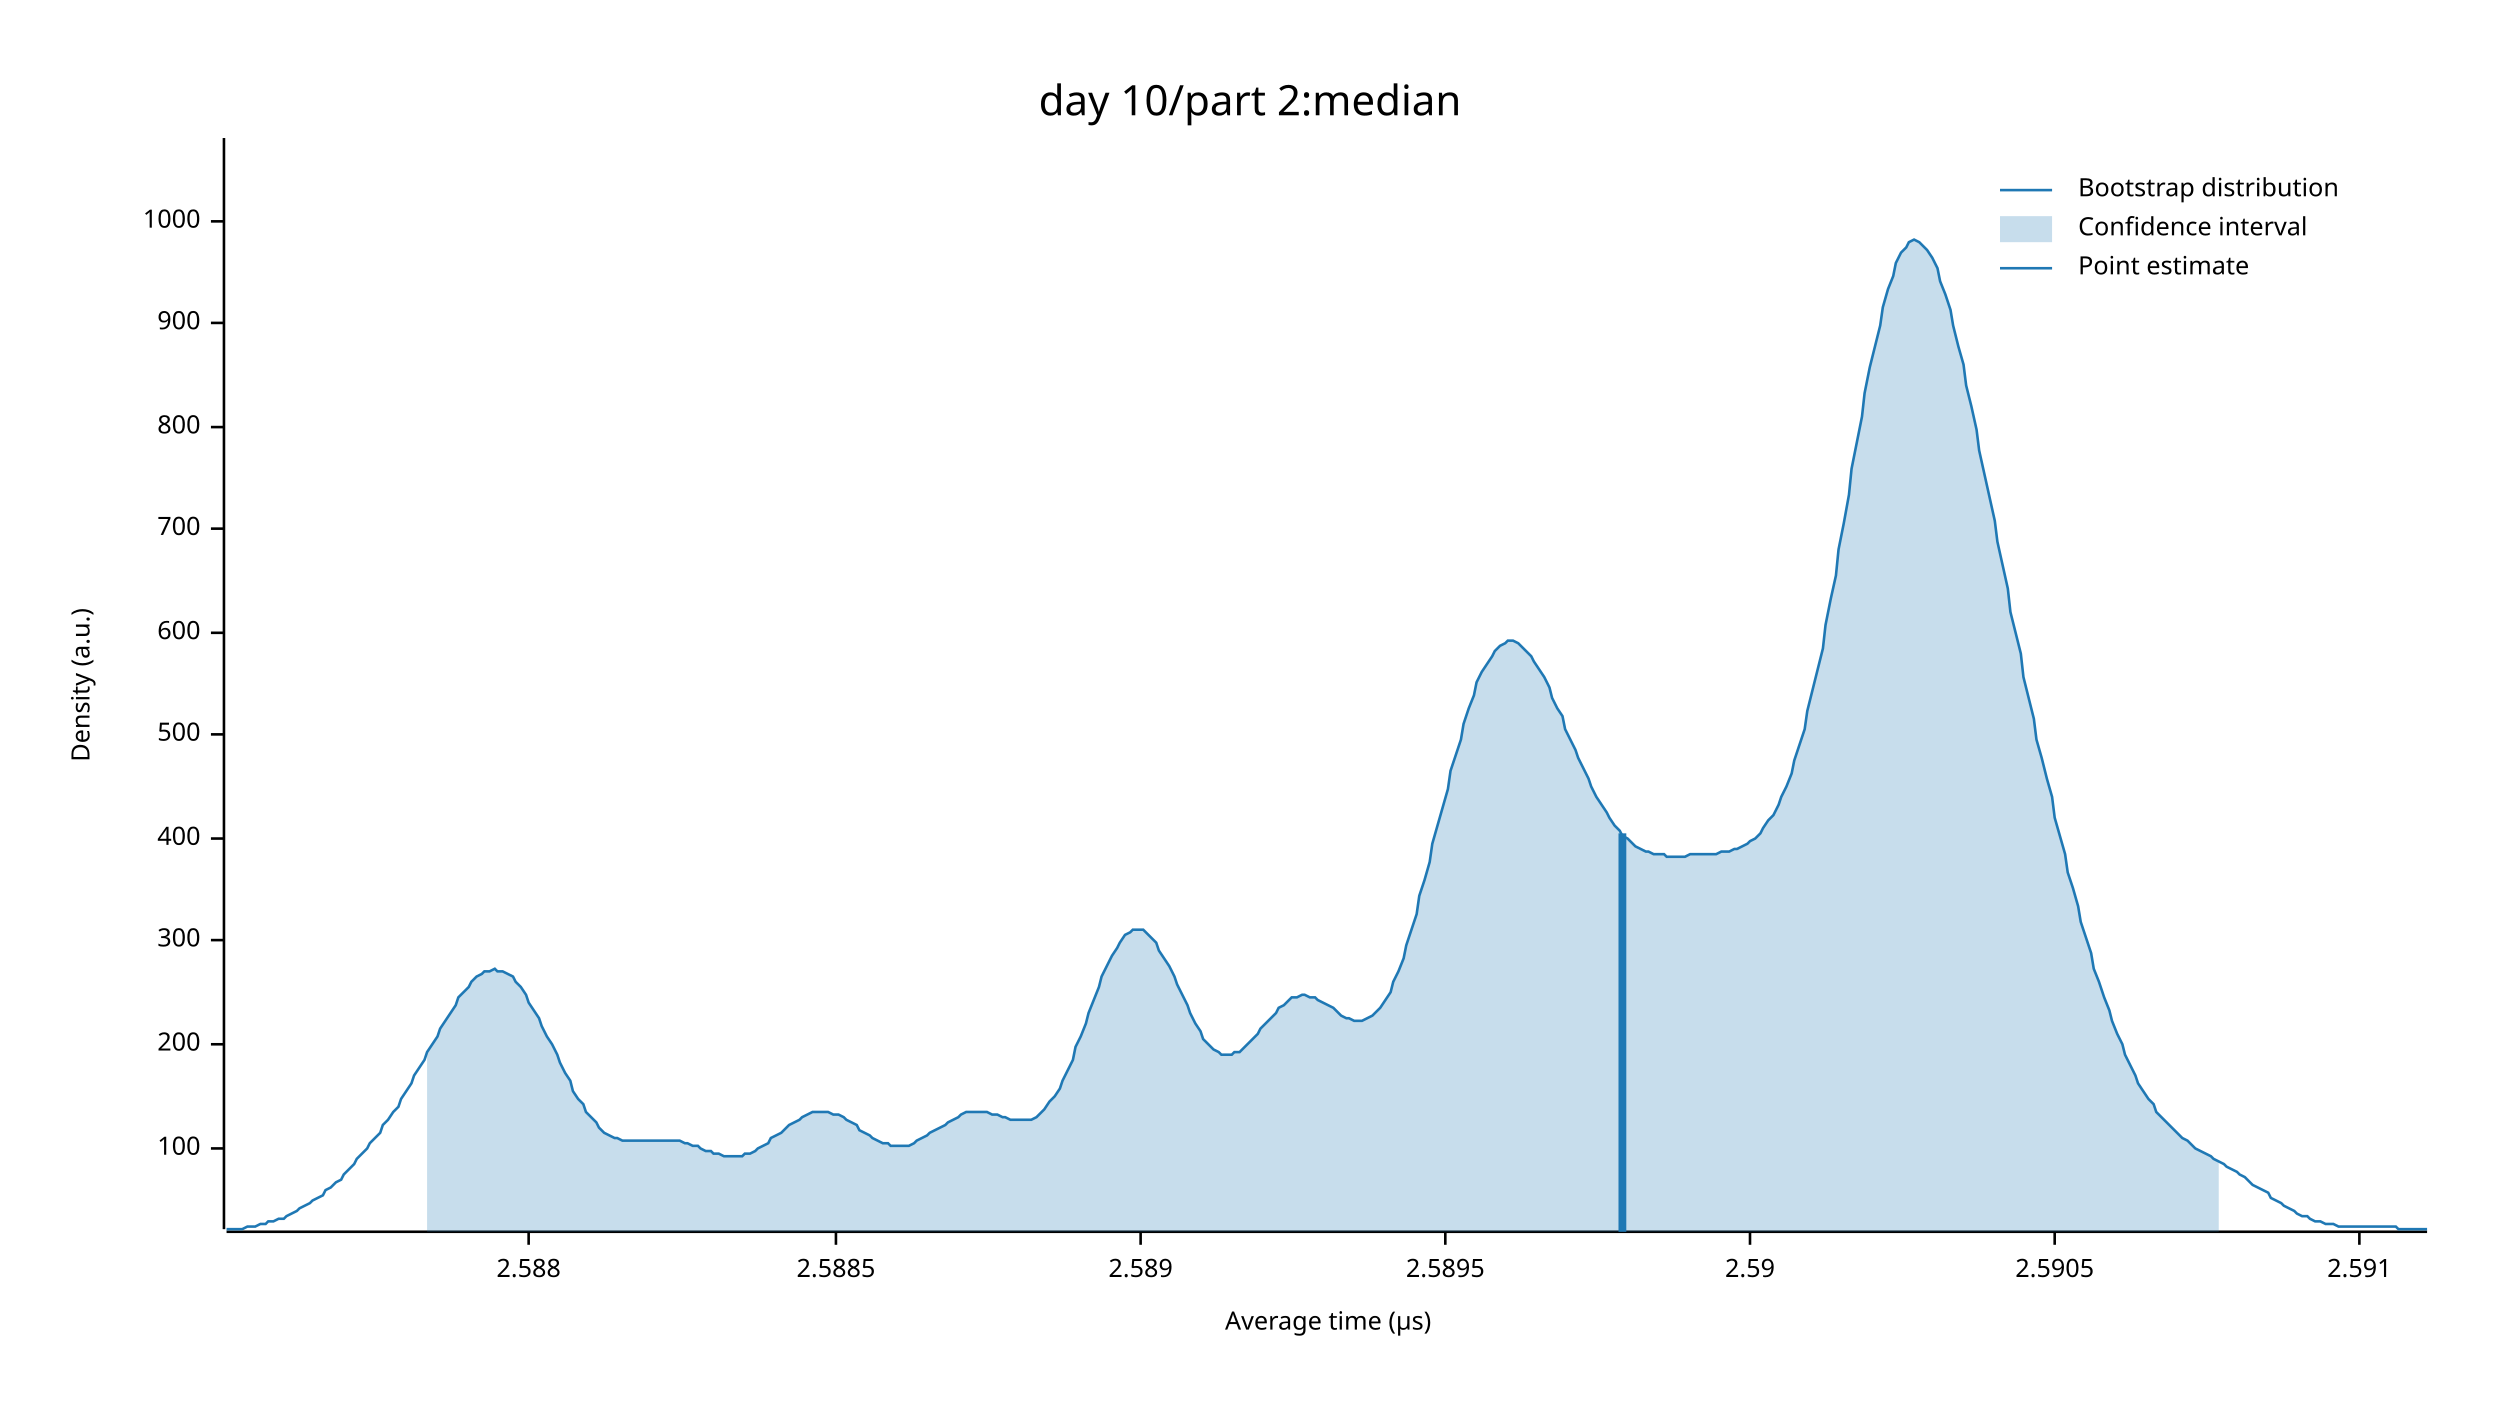
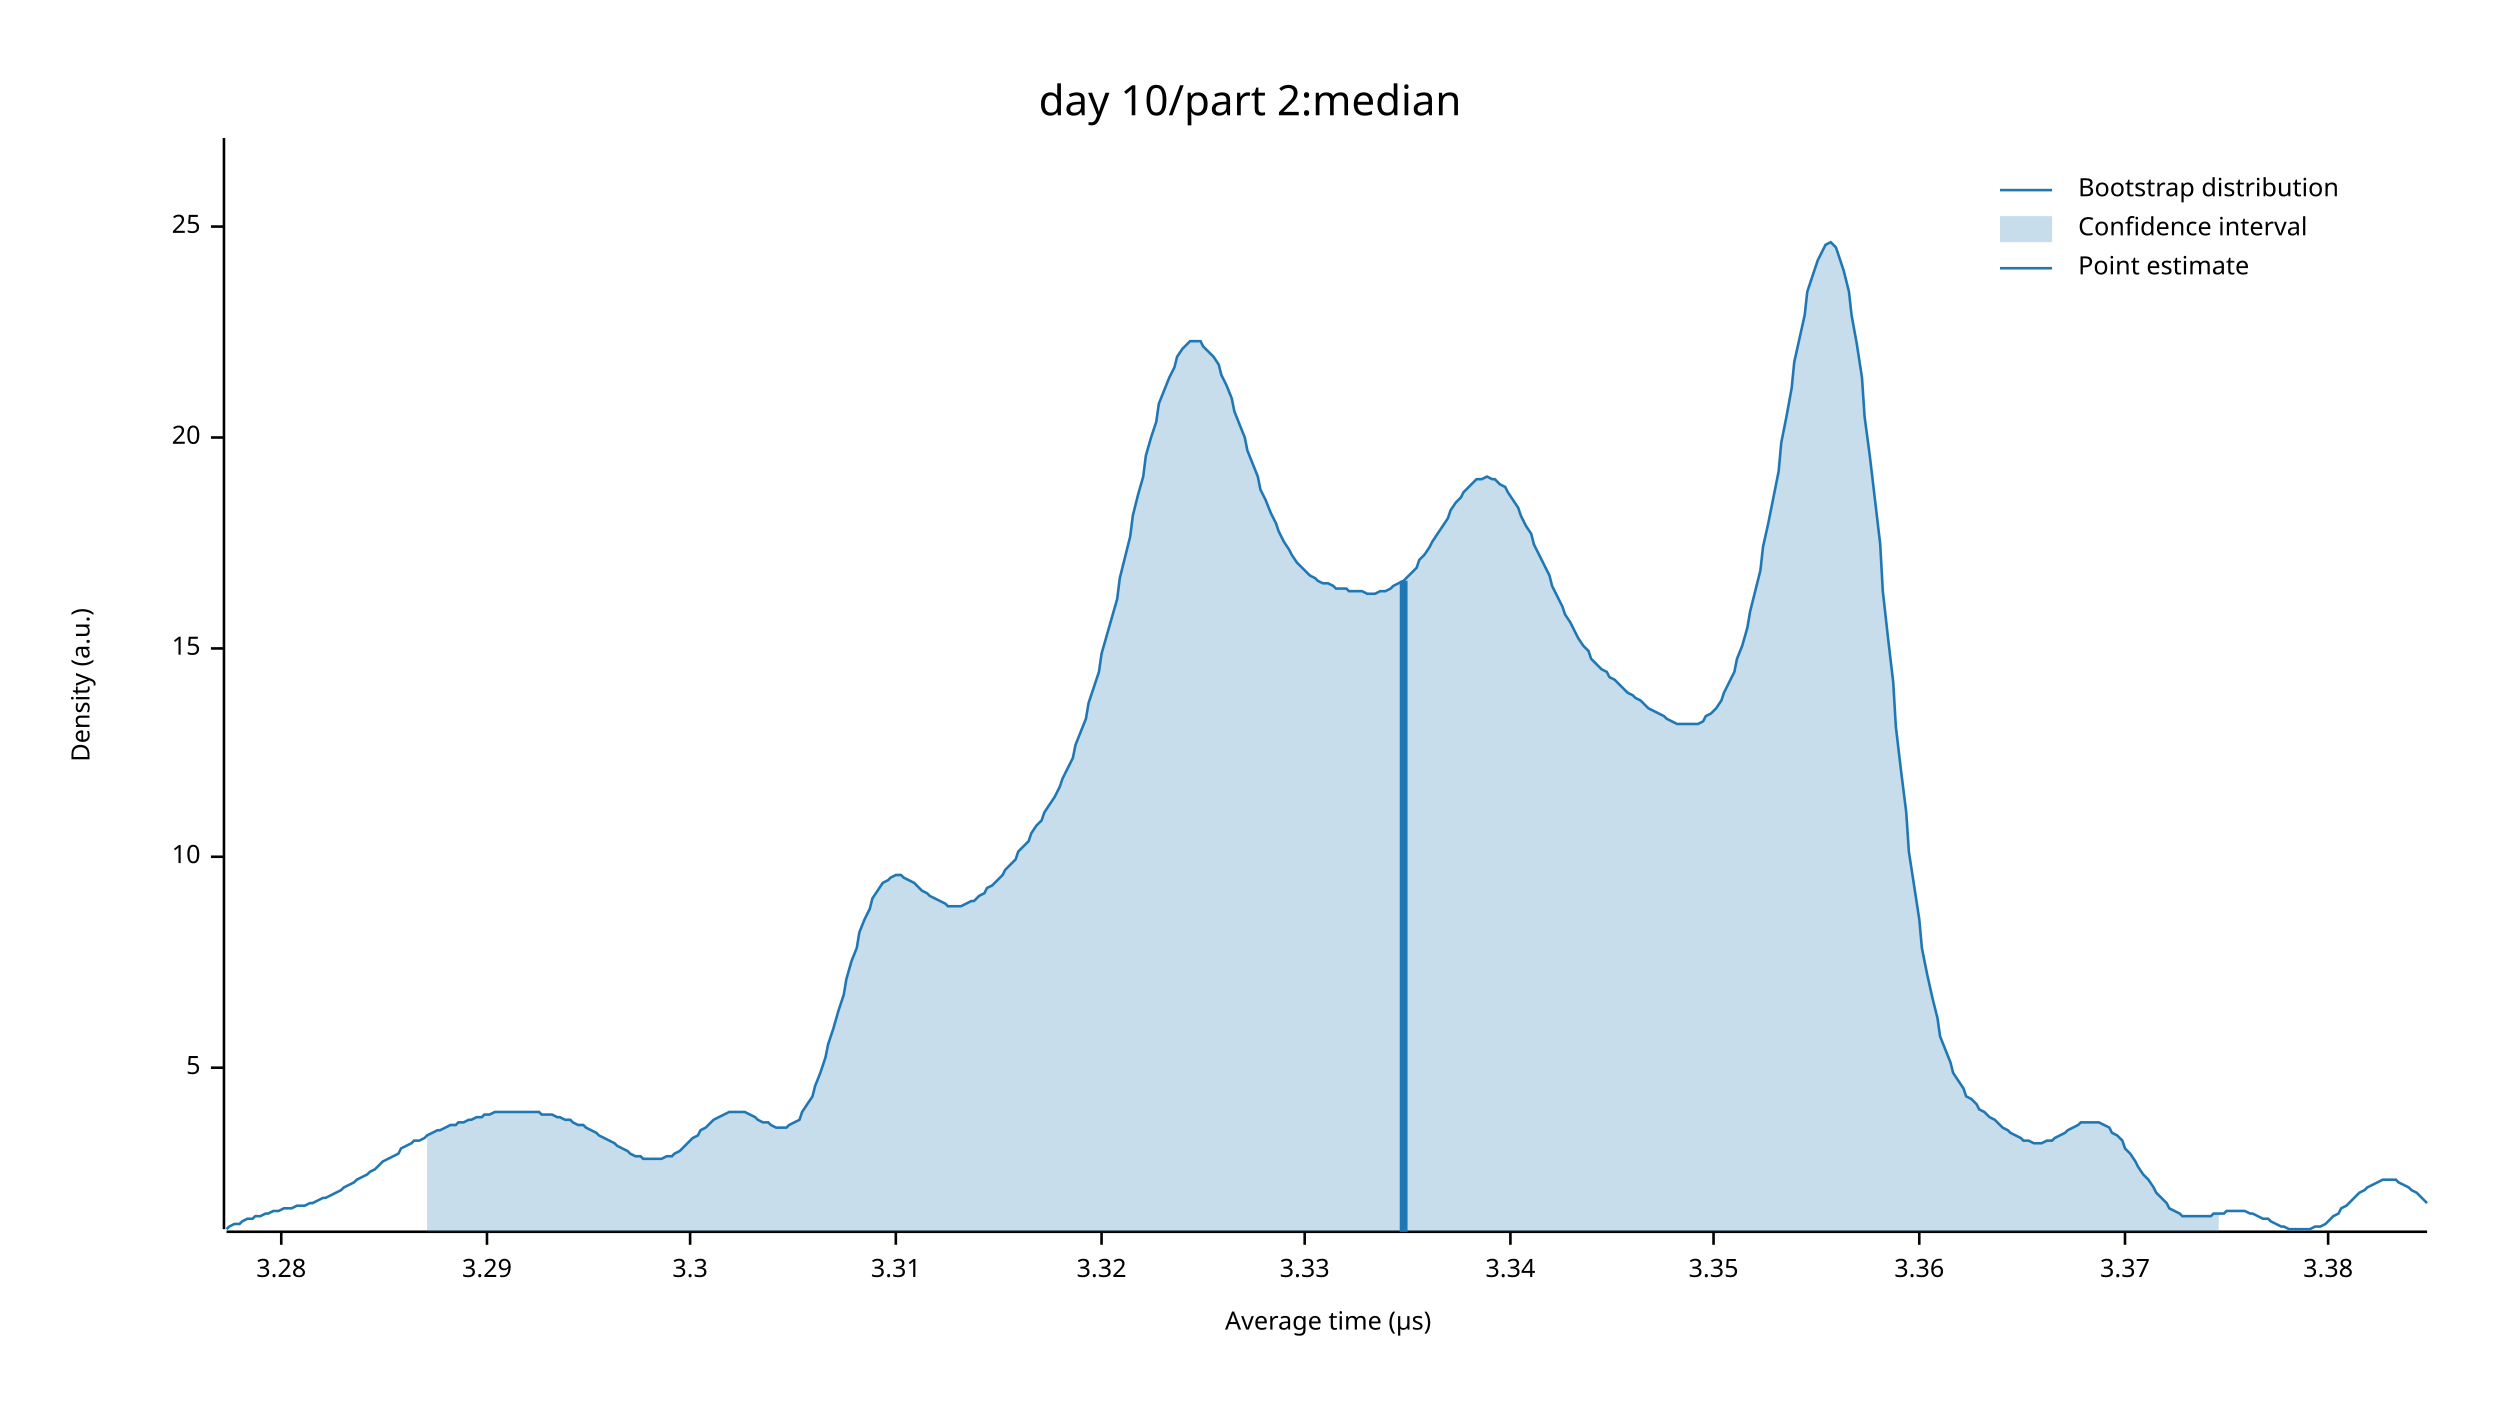
<svg xmlns="http://www.w3.org/2000/svg" width="960" height="540" viewBox="0 0 960 540">
  <text x="480" y="32" dy="0.76em" text-anchor="middle" font-family="sans-serif" font-size="16.129" opacity="1" fill="#000000">
day 10/part 2:median
</text>
  <text x="27" y="263" dy="0.76em" text-anchor="middle" font-family="sans-serif" font-size="9.677" opacity="1" fill="#000000" transform="rotate(270, 27, 263)">
Density (a.u.)
</text>
  <text x="510" y="513" dy="-0.5ex" text-anchor="middle" font-family="sans-serif" font-size="9.677" opacity="1" fill="#000000">
Average time (µs)
</text>
  <polyline fill="none" opacity="1" stroke="#000000" stroke-width="1" points="86,53 86,472 " />
-   <text x="77" y="441" dy="0.5ex" text-anchor="end" font-family="sans-serif" font-size="9.677" opacity="1" fill="#000000">
- 100
+   <text x="77" y="410" dy="0.5ex" text-anchor="end" font-family="sans-serif" font-size="9.677" opacity="1" fill="#000000">
+ 5
</text>
-   <polyline fill="none" opacity="1" stroke="#000000" stroke-width="1" points="81,441 86,441 " />
-   <text x="77" y="401" dy="0.5ex" text-anchor="end" font-family="sans-serif" font-size="9.677" opacity="1" fill="#000000">
- 200
+   <polyline fill="none" opacity="1" stroke="#000000" stroke-width="1" points="81,410 86,410 " />
+   <text x="77" y="329" dy="0.5ex" text-anchor="end" font-family="sans-serif" font-size="9.677" opacity="1" fill="#000000">
+ 10
</text>
-   <polyline fill="none" opacity="1" stroke="#000000" stroke-width="1" points="81,401 86,401 " />
-   <text x="77" y="361" dy="0.5ex" text-anchor="end" font-family="sans-serif" font-size="9.677" opacity="1" fill="#000000">
- 300
+   <polyline fill="none" opacity="1" stroke="#000000" stroke-width="1" points="81,329 86,329 " />
+   <text x="77" y="249" dy="0.5ex" text-anchor="end" font-family="sans-serif" font-size="9.677" opacity="1" fill="#000000">
+ 15
</text>
-   <polyline fill="none" opacity="1" stroke="#000000" stroke-width="1" points="81,361 86,361 " />
-   <text x="77" y="322" dy="0.5ex" text-anchor="end" font-family="sans-serif" font-size="9.677" opacity="1" fill="#000000">
- 400
+   <polyline fill="none" opacity="1" stroke="#000000" stroke-width="1" points="81,249 86,249 " />
+   <text x="77" y="168" dy="0.5ex" text-anchor="end" font-family="sans-serif" font-size="9.677" opacity="1" fill="#000000">
+ 20
</text>
-   <polyline fill="none" opacity="1" stroke="#000000" stroke-width="1" points="81,322 86,322 " />
-   <text x="77" y="282" dy="0.5ex" text-anchor="end" font-family="sans-serif" font-size="9.677" opacity="1" fill="#000000">
- 500
+   <polyline fill="none" opacity="1" stroke="#000000" stroke-width="1" points="81,168 86,168 " />
+   <text x="77" y="87" dy="0.5ex" text-anchor="end" font-family="sans-serif" font-size="9.677" opacity="1" fill="#000000">
+ 25
</text>
-   <polyline fill="none" opacity="1" stroke="#000000" stroke-width="1" points="81,282 86,282 " />
-   <text x="77" y="243" dy="0.5ex" text-anchor="end" font-family="sans-serif" font-size="9.677" opacity="1" fill="#000000">
- 600
+   <polyline fill="none" opacity="1" stroke="#000000" stroke-width="1" points="81,87 86,87 " />
+   <polyline fill="none" opacity="1" stroke="#000000" stroke-width="1" points="87,473 932,473 " />
+   <text x="108" y="483" dy="0.76em" text-anchor="middle" font-family="sans-serif" font-size="9.677" opacity="1" fill="#000000">
+ 3.28
</text>
-   <polyline fill="none" opacity="1" stroke="#000000" stroke-width="1" points="81,243 86,243 " />
-   <text x="77" y="203" dy="0.5ex" text-anchor="end" font-family="sans-serif" font-size="9.677" opacity="1" fill="#000000">
- 700
+   <polyline fill="none" opacity="1" stroke="#000000" stroke-width="1" points="108,473 108,478 " />
+   <text x="187" y="483" dy="0.76em" text-anchor="middle" font-family="sans-serif" font-size="9.677" opacity="1" fill="#000000">
+ 3.29
</text>
-   <polyline fill="none" opacity="1" stroke="#000000" stroke-width="1" points="81,203 86,203 " />
-   <text x="77" y="164" dy="0.5ex" text-anchor="end" font-family="sans-serif" font-size="9.677" opacity="1" fill="#000000">
- 800
+   <polyline fill="none" opacity="1" stroke="#000000" stroke-width="1" points="187,473 187,478 " />
+   <text x="265" y="483" dy="0.76em" text-anchor="middle" font-family="sans-serif" font-size="9.677" opacity="1" fill="#000000">
+ 3.3
</text>
-   <polyline fill="none" opacity="1" stroke="#000000" stroke-width="1" points="81,164 86,164 " />
-   <text x="77" y="124" dy="0.5ex" text-anchor="end" font-family="sans-serif" font-size="9.677" opacity="1" fill="#000000">
- 900
+   <polyline fill="none" opacity="1" stroke="#000000" stroke-width="1" points="265,473 265,478 " />
+   <text x="344" y="483" dy="0.76em" text-anchor="middle" font-family="sans-serif" font-size="9.677" opacity="1" fill="#000000">
+ 3.31
</text>
-   <polyline fill="none" opacity="1" stroke="#000000" stroke-width="1" points="81,124 86,124 " />
-   <text x="77" y="85" dy="0.5ex" text-anchor="end" font-family="sans-serif" font-size="9.677" opacity="1" fill="#000000">
- 1000
+   <polyline fill="none" opacity="1" stroke="#000000" stroke-width="1" points="344,473 344,478 " />
+   <text x="423" y="483" dy="0.76em" text-anchor="middle" font-family="sans-serif" font-size="9.677" opacity="1" fill="#000000">
+ 3.32
</text>
-   <polyline fill="none" opacity="1" stroke="#000000" stroke-width="1" points="81,85 86,85 " />
-   <polyline fill="none" opacity="1" stroke="#000000" stroke-width="1" points="87,473 932,473 " />
-   <text x="203" y="483" dy="0.76em" text-anchor="middle" font-family="sans-serif" font-size="9.677" opacity="1" fill="#000000">
- 2.588
+   <polyline fill="none" opacity="1" stroke="#000000" stroke-width="1" points="423,473 423,478 " />
+   <text x="501" y="483" dy="0.76em" text-anchor="middle" font-family="sans-serif" font-size="9.677" opacity="1" fill="#000000">
+ 3.33
</text>
-   <polyline fill="none" opacity="1" stroke="#000000" stroke-width="1" points="203,473 203,478 " />
-   <text x="321" y="483" dy="0.76em" text-anchor="middle" font-family="sans-serif" font-size="9.677" opacity="1" fill="#000000">
- 2.5885
+   <polyline fill="none" opacity="1" stroke="#000000" stroke-width="1" points="501,473 501,478 " />
+   <text x="580" y="483" dy="0.76em" text-anchor="middle" font-family="sans-serif" font-size="9.677" opacity="1" fill="#000000">
+ 3.34
</text>
-   <polyline fill="none" opacity="1" stroke="#000000" stroke-width="1" points="321,473 321,478 " />
-   <text x="438" y="483" dy="0.76em" text-anchor="middle" font-family="sans-serif" font-size="9.677" opacity="1" fill="#000000">
- 2.589
+   <polyline fill="none" opacity="1" stroke="#000000" stroke-width="1" points="580,473 580,478 " />
+   <text x="658" y="483" dy="0.76em" text-anchor="middle" font-family="sans-serif" font-size="9.677" opacity="1" fill="#000000">
+ 3.35
</text>
-   <polyline fill="none" opacity="1" stroke="#000000" stroke-width="1" points="438,473 438,478 " />
-   <text x="555" y="483" dy="0.76em" text-anchor="middle" font-family="sans-serif" font-size="9.677" opacity="1" fill="#000000">
- 2.5895
+   <polyline fill="none" opacity="1" stroke="#000000" stroke-width="1" points="658,473 658,478 " />
+   <text x="737" y="483" dy="0.76em" text-anchor="middle" font-family="sans-serif" font-size="9.677" opacity="1" fill="#000000">
+ 3.36
</text>
-   <polyline fill="none" opacity="1" stroke="#000000" stroke-width="1" points="555,473 555,478 " />
-   <text x="672" y="483" dy="0.76em" text-anchor="middle" font-family="sans-serif" font-size="9.677" opacity="1" fill="#000000">
- 2.59
+   <polyline fill="none" opacity="1" stroke="#000000" stroke-width="1" points="737,473 737,478 " />
+   <text x="816" y="483" dy="0.76em" text-anchor="middle" font-family="sans-serif" font-size="9.677" opacity="1" fill="#000000">
+ 3.37
</text>
-   <polyline fill="none" opacity="1" stroke="#000000" stroke-width="1" points="672,473 672,478 " />
-   <text x="789" y="483" dy="0.76em" text-anchor="middle" font-family="sans-serif" font-size="9.677" opacity="1" fill="#000000">
- 2.5905
+   <polyline fill="none" opacity="1" stroke="#000000" stroke-width="1" points="816,473 816,478 " />
+   <text x="894" y="483" dy="0.76em" text-anchor="middle" font-family="sans-serif" font-size="9.677" opacity="1" fill="#000000">
+ 3.38
</text>
-   <polyline fill="none" opacity="1" stroke="#000000" stroke-width="1" points="789,473 789,478 " />
-   <text x="906" y="483" dy="0.76em" text-anchor="middle" font-family="sans-serif" font-size="9.677" opacity="1" fill="#000000">
- 2.591
- </text>
-   <polyline fill="none" opacity="1" stroke="#000000" stroke-width="1" points="906,473 906,478 " />
-   <polyline fill="none" opacity="1" stroke="#1F78B4" stroke-width="1" points="87,472 88,472 90,472 92,472 93,472 95,471 97,471 98,471 100,470 102,470 103,469 105,469 107,468 109,468 110,467 112,466 114,465 115,464 117,463 119,462 120,461 122,460 124,459 125,457 127,456 129,454 131,453 132,451 134,449 136,447 137,445 139,443 141,441 142,439 144,437 146,435 147,432 149,430 151,427 153,425 154,422 156,419 158,416 159,413 161,410 163,407 164,404 166,401 168,398 169,395 171,392 173,389 175,386 176,383 178,381 180,379 181,377 183,375 185,374 186,373 188,373 190,372 191,373 193,373 195,374 197,375 198,377 200,379 202,382 203,385 205,388 207,391 208,394 210,398 212,401 214,405 215,408 217,412 219,415 220,419 222,422 224,424 225,427 227,429 229,431 230,433 232,435 234,436 236,437 237,437 239,438 241,438 242,438 244,438 246,438 247,438 249,438 251,438 252,438 254,438 256,438 258,438 259,438 261,438 263,439 264,439 266,440 268,440 269,441 271,442 273,442 274,443 276,443 278,444 280,444 281,444 283,444 285,444 286,443 288,443 290,442 291,441 293,440 295,439 296,437 298,436 300,435 302,433 303,432 305,431 307,430 308,429 310,428 312,427 313,427 315,427 317,427 318,427 320,428 322,428 324,429 325,430 327,431 329,432 330,434 332,435 334,436 335,437 337,438 339,439 341,439 342,440 344,440 346,440 347,440 349,440 351,439 352,438 354,437 356,436 357,435 359,434 361,433 363,432 364,431 366,430 368,429 369,428 371,427 373,427 374,427 376,427 378,427 379,427 381,428 383,428 385,429 386,429 388,430 390,430 391,430 393,430 395,430 396,430 398,429 400,427 401,426 403,423 405,421 407,418 408,415 410,411 412,407 413,402 415,398 417,393 418,389 420,384 422,379 423,375 425,371 427,367 429,364 430,362 432,359 434,358 435,357 437,357 439,357 440,358 442,360 444,362 445,365 447,368 449,371 451,375 452,378 454,382 456,386 457,389 459,393 461,396 462,399 464,401 466,403 468,404 469,405 471,405 473,405 474,404 476,404 478,402 479,401 481,399 483,397 484,395 486,393 488,391 490,389 491,387 493,386 495,384 496,383 498,383 500,382 501,382 503,383 505,383 506,384 508,385 510,386 512,387 513,388 515,390 517,391 518,391 520,392 522,392 523,392 525,391 527,390 528,389 530,387 532,384 534,381 535,377 537,373 539,368 540,363 542,357 544,351 545,344 547,338 549,331 550,324 552,317 554,310 556,303 557,296 559,290 561,284 562,278 564,272 566,267 567,262 569,258 571,255 573,252 574,250 576,248 578,247 579,246 581,246 583,247 584,248 586,250 588,252 589,254 591,257 593,260 595,264 596,268 598,272 600,275 601,280 603,284 605,288 606,291 608,295 610,299 611,302 613,306 615,309 617,312 618,314 620,317 622,319 623,321 625,322 627,324 628,325 630,326 632,327 633,327 635,328 637,328 639,328 640,329 642,329 644,329 645,329 647,329 649,328 650,328 652,328 654,328 655,328 657,328 659,328 661,327 662,327 664,327 666,326 667,326 669,325 671,324 672,323 674,322 676,320 677,318 679,315 681,313 683,309 684,306 686,302 688,297 689,292 691,286 693,280 694,273 696,265 698,257 700,249 701,240 703,230 705,221 706,211 708,201 710,190 711,180 713,170 715,160 716,151 718,141 720,133 722,125 723,118 725,111 727,106 728,101 730,97 732,95 733,93 735,92 737,93 738,94 740,96 742,99 744,103 745,108 747,113 749,119 750,125 752,133 754,140 755,148 757,156 759,165 760,173 762,182 764,191 766,200 767,208 769,217 771,226 772,235 774,243 776,251 777,260 779,268 781,276 782,284 784,291 786,299 788,306 789,314 791,321 793,328 794,335 796,341 798,348 799,354 801,360 803,366 804,372 806,377 808,383 810,388 811,392 813,397 815,401 816,405 818,409 820,413 821,416 823,419 825,422 827,424 828,427 830,429 832,431 833,432 835,434 837,436 838,437 840,438 842,440 843,441 845,442 847,443 849,444 850,445 852,446 854,447 855,448 857,449 859,450 860,451 862,452 864,454 865,455 867,456 869,457 871,458 872,460 874,461 876,462 877,463 879,464 881,465 882,466 884,467 886,467 887,468 889,469 891,469 893,470 894,470 896,470 898,471 899,471 901,471 903,471 904,471 906,471 908,471 909,471 911,471 913,471 915,471 916,471 918,471 920,471 921,472 923,472 925,472 926,472 928,472 930,472 932,472 " />
-   <polygon opacity="0.25" fill="#1F78B4" points="164,404 166,401 168,398 169,395 171,392 173,389 175,386 176,383 178,381 180,379 181,377 183,375 185,374 186,373 188,373 190,372 191,373 193,373 195,374 197,375 198,377 200,379 202,382 203,385 205,388 207,391 208,394 210,398 212,401 214,405 215,408 217,412 219,415 220,419 222,422 224,424 225,427 227,429 229,431 230,433 232,435 234,436 236,437 237,437 239,438 241,438 242,438 244,438 246,438 247,438 249,438 251,438 252,438 254,438 256,438 258,438 259,438 261,438 263,439 264,439 266,440 268,440 269,441 271,442 273,442 274,443 276,443 278,444 280,444 281,444 283,444 285,444 286,443 288,443 290,442 291,441 293,440 295,439 296,437 298,436 300,435 302,433 303,432 305,431 307,430 308,429 310,428 312,427 313,427 315,427 317,427 318,427 320,428 322,428 324,429 325,430 327,431 329,432 330,434 332,435 334,436 335,437 337,438 339,439 341,439 342,440 344,440 346,440 347,440 349,440 351,439 352,438 354,437 356,436 357,435 359,434 361,433 363,432 364,431 366,430 368,429 369,428 371,427 373,427 374,427 376,427 378,427 379,427 381,428 383,428 385,429 386,429 388,430 390,430 391,430 393,430 395,430 396,430 398,429 400,427 401,426 403,423 405,421 407,418 408,415 410,411 412,407 413,402 415,398 417,393 418,389 420,384 422,379 423,375 425,371 427,367 429,364 430,362 432,359 434,358 435,357 437,357 439,357 440,358 442,360 444,362 445,365 447,368 449,371 451,375 452,378 454,382 456,386 457,389 459,393 461,396 462,399 464,401 466,403 468,404 469,405 471,405 473,405 474,404 476,404 478,402 479,401 481,399 483,397 484,395 486,393 488,391 490,389 491,387 493,386 495,384 496,383 498,383 500,382 501,382 503,383 505,383 506,384 508,385 510,386 512,387 513,388 515,390 517,391 518,391 520,392 522,392 523,392 525,391 527,390 528,389 530,387 532,384 534,381 535,377 537,373 539,368 540,363 542,357 544,351 545,344 547,338 549,331 550,324 552,317 554,310 556,303 557,296 559,290 561,284 562,278 564,272 566,267 567,262 569,258 571,255 573,252 574,250 576,248 578,247 579,246 581,246 583,247 584,248 586,250 588,252 589,254 591,257 593,260 595,264 596,268 598,272 600,275 601,280 603,284 605,288 606,291 608,295 610,299 611,302 613,306 615,309 617,312 618,314 620,317 622,319 623,321 625,322 627,324 628,325 630,326 632,327 633,327 635,328 637,328 639,328 640,329 642,329 644,329 645,329 647,329 649,328 650,328 652,328 654,328 655,328 657,328 659,328 661,327 662,327 664,327 666,326 667,326 669,325 671,324 672,323 674,322 676,320 677,318 679,315 681,313 683,309 684,306 686,302 688,297 689,292 691,286 693,280 694,273 696,265 698,257 700,249 701,240 703,230 705,221 706,211 708,201 710,190 711,180 713,170 715,160 716,151 718,141 720,133 722,125 723,118 725,111 727,106 728,101 730,97 732,95 733,93 735,92 737,93 738,94 740,96 742,99 744,103 745,108 747,113 749,119 750,125 752,133 754,140 755,148 757,156 759,165 760,173 762,182 764,191 766,200 767,208 769,217 771,226 772,235 774,243 776,251 777,260 779,268 781,276 782,284 784,291 786,299 788,306 789,314 791,321 793,328 794,335 796,341 798,348 799,354 801,360 803,366 804,372 806,377 808,383 810,388 811,392 813,397 815,401 816,405 818,409 820,413 821,416 823,419 825,422 827,424 828,427 830,429 832,431 833,432 835,434 837,436 838,437 840,438 842,440 843,441 845,442 847,443 849,444 850,445 852,446 852,473 164,473 " />
-   <polyline fill="none" opacity="1" stroke="#1F78B4" stroke-width="3" points="623,473 623,320 " />
+   <polyline fill="none" opacity="1" stroke="#000000" stroke-width="1" points="894,473 894,478 " />
+   <polyline fill="none" opacity="1" stroke="#1F78B4" stroke-width="1" points="87,472 88,471 90,470 92,470 93,469 95,468 97,468 98,467 100,467 102,466 103,466 105,465 107,465 109,464 110,464 112,464 114,463 115,463 117,463 119,462 120,462 122,461 124,460 125,460 127,459 129,458 131,457 132,456 134,455 136,454 137,453 139,452 141,451 142,450 144,449 146,447 147,446 149,445 151,444 153,443 154,441 156,440 158,439 159,438 161,438 163,437 164,436 166,435 168,434 169,434 171,433 173,432 175,432 176,431 178,431 180,430 181,430 183,429 185,429 186,428 188,428 190,427 191,427 193,427 195,427 197,427 198,427 200,427 202,427 203,427 205,427 207,427 208,428 210,428 212,428 214,429 215,429 217,430 219,430 220,431 222,432 224,432 225,433 227,434 229,435 230,436 232,437 234,438 236,439 237,440 239,441 241,442 242,443 244,444 246,444 247,445 249,445 251,445 252,445 254,445 256,444 258,444 259,443 261,442 263,440 264,439 266,437 268,436 269,434 271,433 273,431 274,430 276,429 278,428 280,427 281,427 283,427 285,427 286,427 288,428 290,429 291,430 293,431 295,431 296,432 298,433 300,433 302,433 303,432 305,431 307,430 308,427 310,424 312,421 313,417 315,412 317,406 318,401 320,395 322,388 324,382 325,376 327,369 329,364 330,358 332,353 334,349 335,345 337,342 339,339 341,338 342,337 344,336 346,336 347,337 349,338 351,339 352,340 354,342 356,343 357,344 359,345 361,346 363,347 364,348 366,348 368,348 369,348 371,347 373,346 374,346 376,344 378,343 379,341 381,340 383,338 385,336 386,334 388,332 390,330 391,327 393,325 395,323 396,320 398,317 400,315 401,312 403,309 405,306 407,302 408,299 410,295 412,291 413,286 415,281 417,276 418,270 420,264 422,258 423,251 425,244 427,237 429,230 430,222 432,214 434,206 435,198 437,190 439,183 440,175 442,168 444,162 445,155 447,150 449,145 451,141 452,137 454,134 456,132 457,131 459,131 461,131 462,133 464,135 466,137 468,140 469,144 471,148 473,153 474,158 476,163 478,168 479,173 481,178 483,183 484,188 486,192 488,197 490,201 491,204 493,208 495,211 496,213 498,216 500,218 501,219 503,221 505,222 506,223 508,224 510,224 512,225 513,226 515,226 517,226 518,227 520,227 522,227 523,227 525,228 527,228 528,228 530,227 532,227 534,226 535,225 537,224 539,223 540,222 542,220 544,218 545,215 547,213 549,210 550,208 552,205 554,202 556,199 557,196 559,193 561,191 562,189 564,187 566,185 567,184 569,184 571,183 573,184 574,184 576,186 578,187 579,189 581,192 583,195 584,198 586,202 588,205 589,209 591,213 593,217 595,221 596,225 598,229 600,233 601,236 603,239 605,243 606,245 608,248 610,250 611,253 613,255 615,257 617,258 618,260 620,261 622,263 623,264 625,266 627,267 628,268 630,269 632,271 633,272 635,273 637,274 639,275 640,276 642,277 644,278 645,278 647,278 649,278 650,278 652,278 654,277 655,275 657,274 659,272 661,269 662,266 664,262 666,258 667,253 669,248 671,241 672,235 674,227 676,219 677,210 679,201 681,191 683,181 684,170 686,160 688,149 689,139 691,130 693,121 694,112 696,106 698,100 700,96 701,94 703,93 705,95 706,98 708,104 710,112 711,121 713,132 715,145 716,160 718,175 720,192 722,209 723,227 725,245 727,262 728,279 730,296 732,312 733,327 735,340 737,353 738,364 740,374 742,383 744,391 745,398 747,403 749,408 750,412 752,415 754,418 755,421 757,422 759,424 760,426 762,427 764,429 766,430 767,431 769,433 771,434 772,435 774,436 776,437 777,438 779,438 781,439 782,439 784,439 786,438 788,438 789,437 791,436 793,435 794,434 796,433 798,432 799,431 801,431 803,431 804,431 806,431 808,432 810,433 811,435 813,436 815,438 816,441 818,443 820,446 821,448 823,451 825,453 827,456 828,458 830,460 832,462 833,464 835,465 837,466 838,467 840,467 842,467 843,467 845,467 847,467 849,467 850,466 852,466 854,466 855,465 857,465 859,465 860,465 862,465 864,466 865,466 867,467 869,468 871,468 872,469 874,470 876,471 877,471 879,472 881,472 882,472 884,472 886,472 887,472 889,471 891,471 893,470 894,469 896,467 898,466 899,464 901,463 903,461 904,460 906,458 908,457 909,456 911,455 913,454 915,453 916,453 918,453 920,453 921,454 923,455 925,456 926,457 928,458 930,460 932,462 " />
+   <polygon opacity="0.25" fill="#1F78B4" points="164,436 166,435 168,434 169,434 171,433 173,432 175,432 176,431 178,431 180,430 181,430 183,429 185,429 186,428 188,428 190,427 191,427 193,427 195,427 197,427 198,427 200,427 202,427 203,427 205,427 207,427 208,428 210,428 212,428 214,429 215,429 217,430 219,430 220,431 222,432 224,432 225,433 227,434 229,435 230,436 232,437 234,438 236,439 237,440 239,441 241,442 242,443 244,444 246,444 247,445 249,445 251,445 252,445 254,445 256,444 258,444 259,443 261,442 263,440 264,439 266,437 268,436 269,434 271,433 273,431 274,430 276,429 278,428 280,427 281,427 283,427 285,427 286,427 288,428 290,429 291,430 293,431 295,431 296,432 298,433 300,433 302,433 303,432 305,431 307,430 308,427 310,424 312,421 313,417 315,412 317,406 318,401 320,395 322,388 324,382 325,376 327,369 329,364 330,358 332,353 334,349 335,345 337,342 339,339 341,338 342,337 344,336 346,336 347,337 349,338 351,339 352,340 354,342 356,343 357,344 359,345 361,346 363,347 364,348 366,348 368,348 369,348 371,347 373,346 374,346 376,344 378,343 379,341 381,340 383,338 385,336 386,334 388,332 390,330 391,327 393,325 395,323 396,320 398,317 400,315 401,312 403,309 405,306 407,302 408,299 410,295 412,291 413,286 415,281 417,276 418,270 420,264 422,258 423,251 425,244 427,237 429,230 430,222 432,214 434,206 435,198 437,190 439,183 440,175 442,168 444,162 445,155 447,150 449,145 451,141 452,137 454,134 456,132 457,131 459,131 461,131 462,133 464,135 466,137 468,140 469,144 471,148 473,153 474,158 476,163 478,168 479,173 481,178 483,183 484,188 486,192 488,197 490,201 491,204 493,208 495,211 496,213 498,216 500,218 501,219 503,221 505,222 506,223 508,224 510,224 512,225 513,226 515,226 517,226 518,227 520,227 522,227 523,227 525,228 527,228 528,228 530,227 532,227 534,226 535,225 537,224 539,223 540,222 542,220 544,218 545,215 547,213 549,210 550,208 552,205 554,202 556,199 557,196 559,193 561,191 562,189 564,187 566,185 567,184 569,184 571,183 573,184 574,184 576,186 578,187 579,189 581,192 583,195 584,198 586,202 588,205 589,209 591,213 593,217 595,221 596,225 598,229 600,233 601,236 603,239 605,243 606,245 608,248 610,250 611,253 613,255 615,257 617,258 618,260 620,261 622,263 623,264 625,266 627,267 628,268 630,269 632,271 633,272 635,273 637,274 639,275 640,276 642,277 644,278 645,278 647,278 649,278 650,278 652,278 654,277 655,275 657,274 659,272 661,269 662,266 664,262 666,258 667,253 669,248 671,241 672,235 674,227 676,219 677,210 679,201 681,191 683,181 684,170 686,160 688,149 689,139 691,130 693,121 694,112 696,106 698,100 700,96 701,94 703,93 705,95 706,98 708,104 710,112 711,121 713,132 715,145 716,160 718,175 720,192 722,209 723,227 725,245 727,262 728,279 730,296 732,312 733,327 735,340 737,353 738,364 740,374 742,383 744,391 745,398 747,403 749,408 750,412 752,415 754,418 755,421 757,422 759,424 760,426 762,427 764,429 766,430 767,431 769,433 771,434 772,435 774,436 776,437 777,438 779,438 781,439 782,439 784,439 786,438 788,438 789,437 791,436 793,435 794,434 796,433 798,432 799,431 801,431 803,431 804,431 806,431 808,432 810,433 811,435 813,436 815,438 816,441 818,443 820,446 821,448 823,451 825,453 827,456 828,458 830,460 832,462 833,464 835,465 837,466 838,467 840,467 842,467 843,467 845,467 847,467 849,467 850,466 852,466 852,473 164,473 " />
+   <polyline fill="none" opacity="1" stroke="#1F78B4" stroke-width="3" points="539,473 539,223 " />
  <text x="798" y="68" dy="0.76em" text-anchor="start" font-family="sans-serif" font-size="9.677" opacity="1" fill="#000000">
Bootstrap distribution
</text>
  <text x="798" y="83" dy="0.76em" text-anchor="start" font-family="sans-serif" font-size="9.677" opacity="1" fill="#000000">
Confidence interval
</text>
  <text x="798" y="98" dy="0.76em" text-anchor="start" font-family="sans-serif" font-size="9.677" opacity="1" fill="#000000">
Point estimate
</text>
  <polyline fill="none" opacity="1" stroke="#1F78B4" stroke-width="1" points="768,73 788,73 " />
  <rect x="768" y="83" width="20" height="10" opacity="0.25" fill="#1F78B4" stroke="none" />
  <polyline fill="none" opacity="1" stroke="#1F78B4" stroke-width="1" points="768,103 788,103 " />
</svg>
